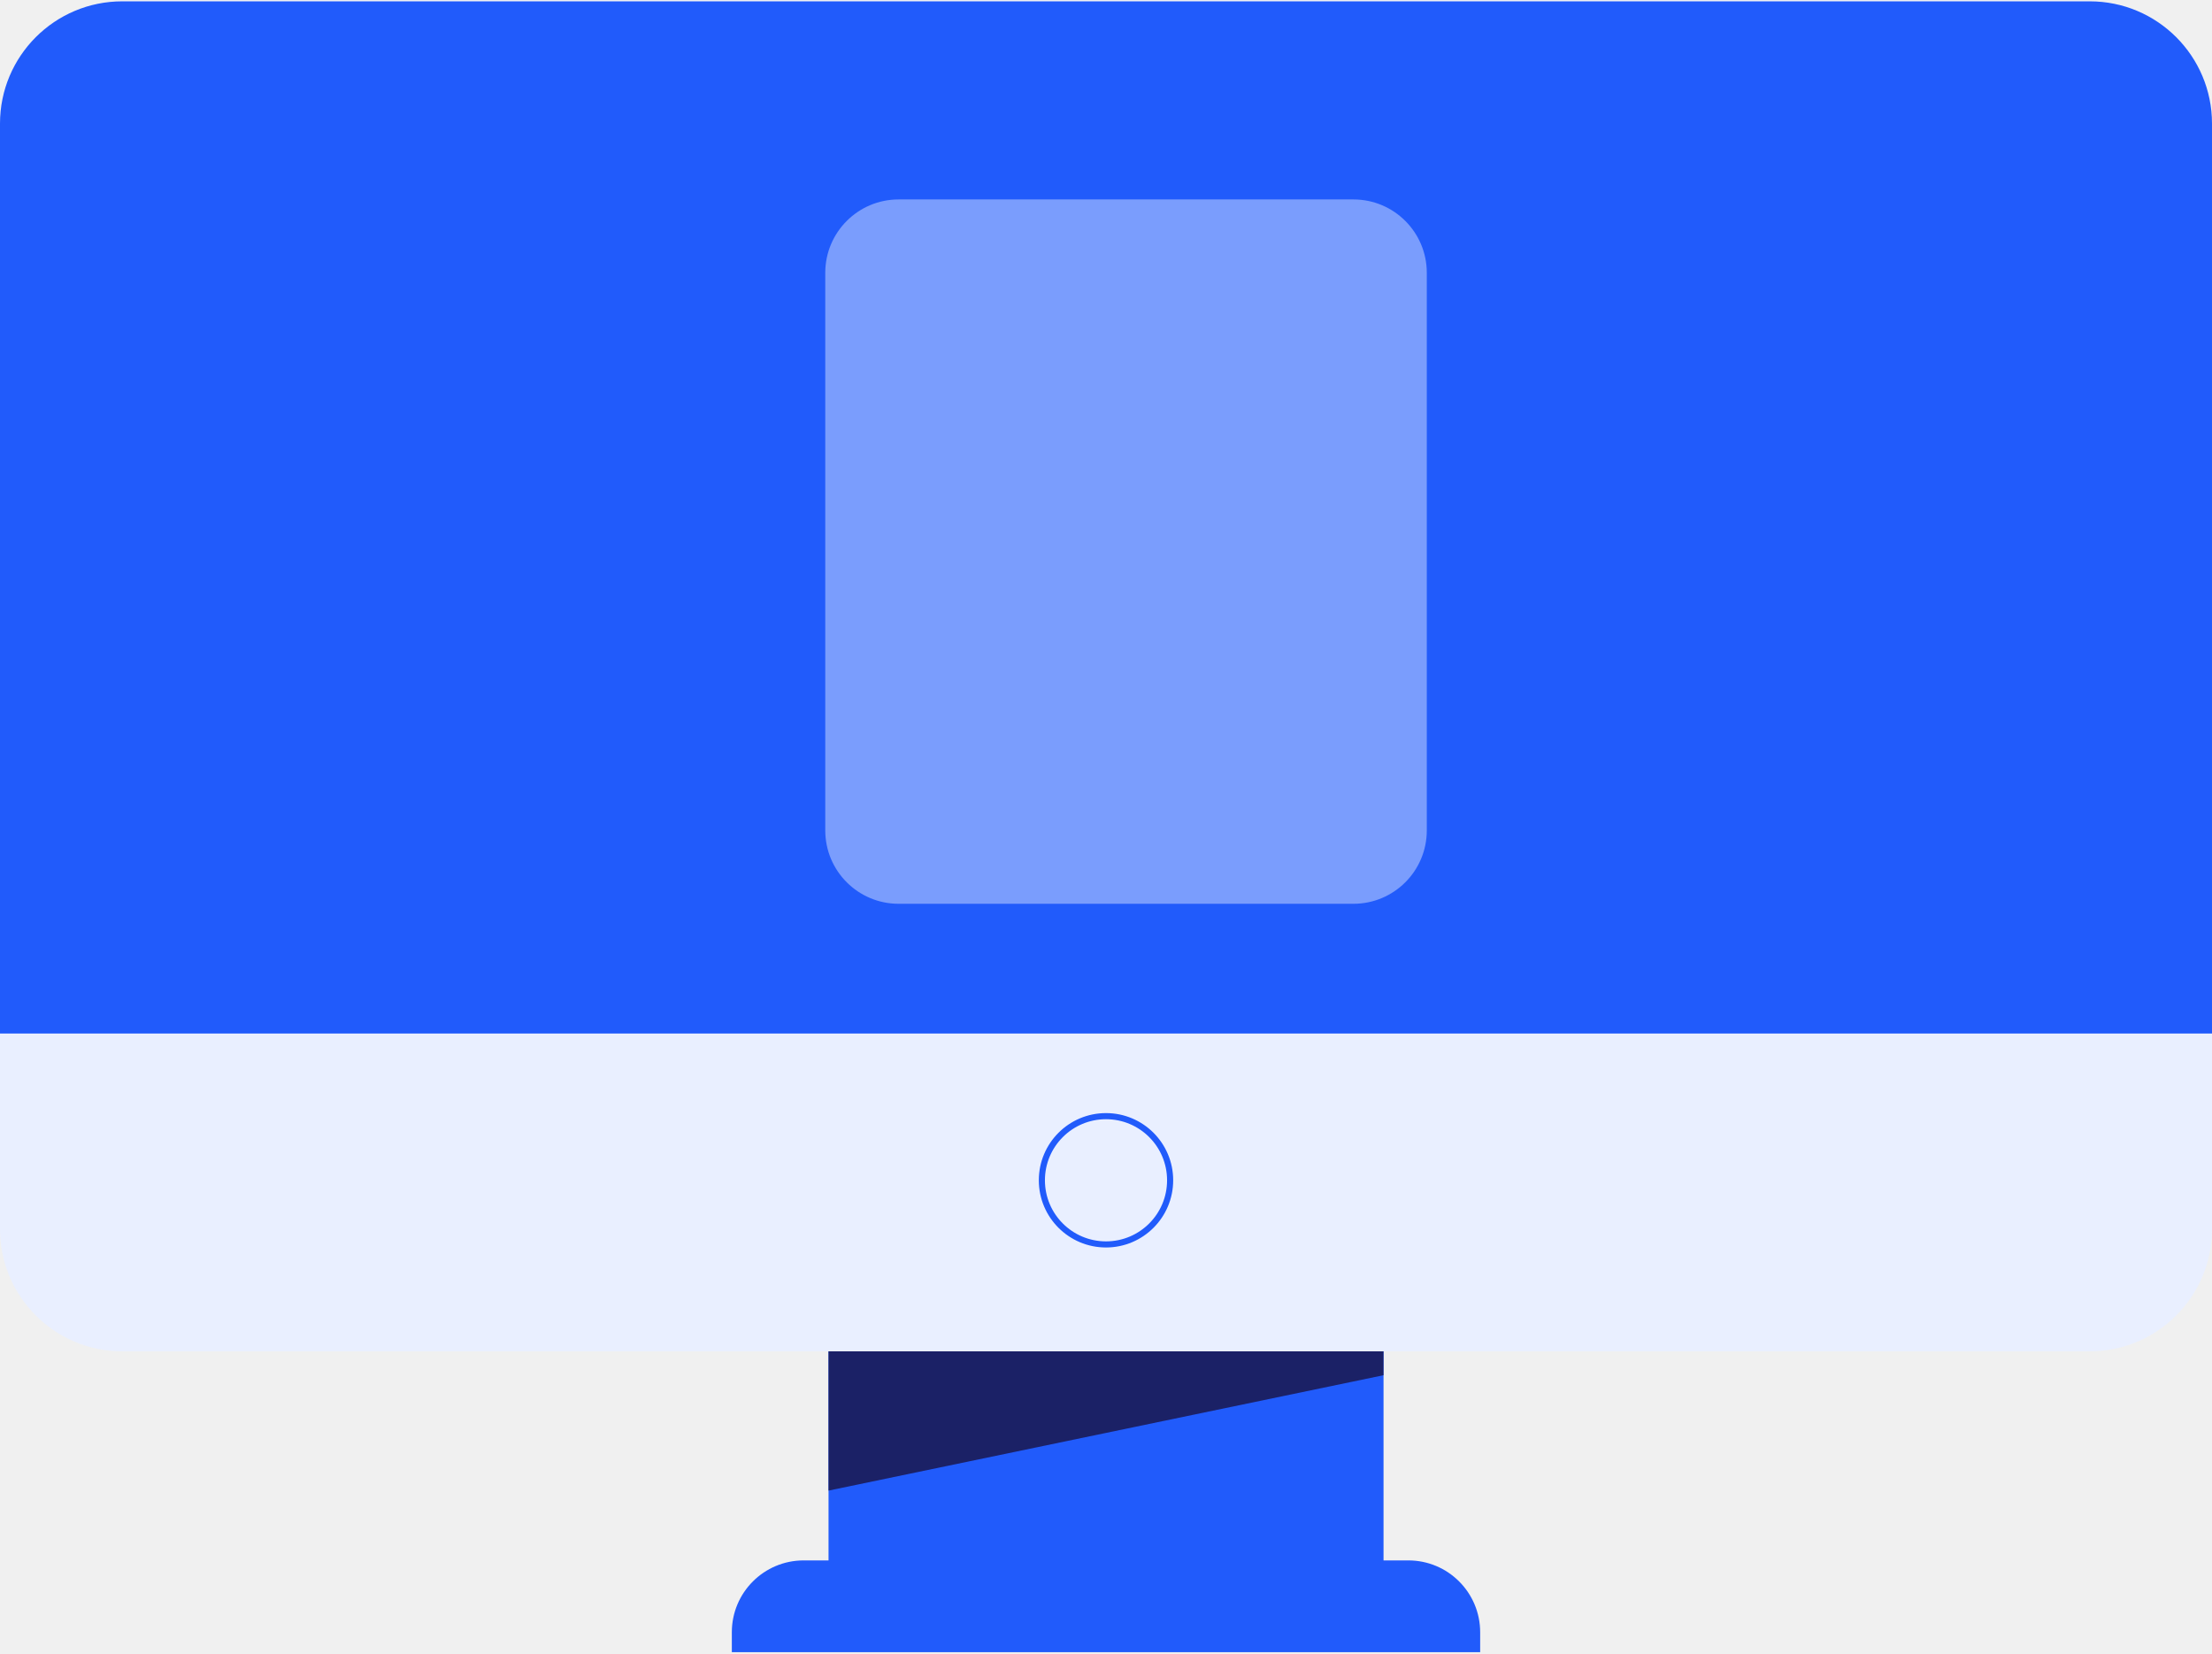
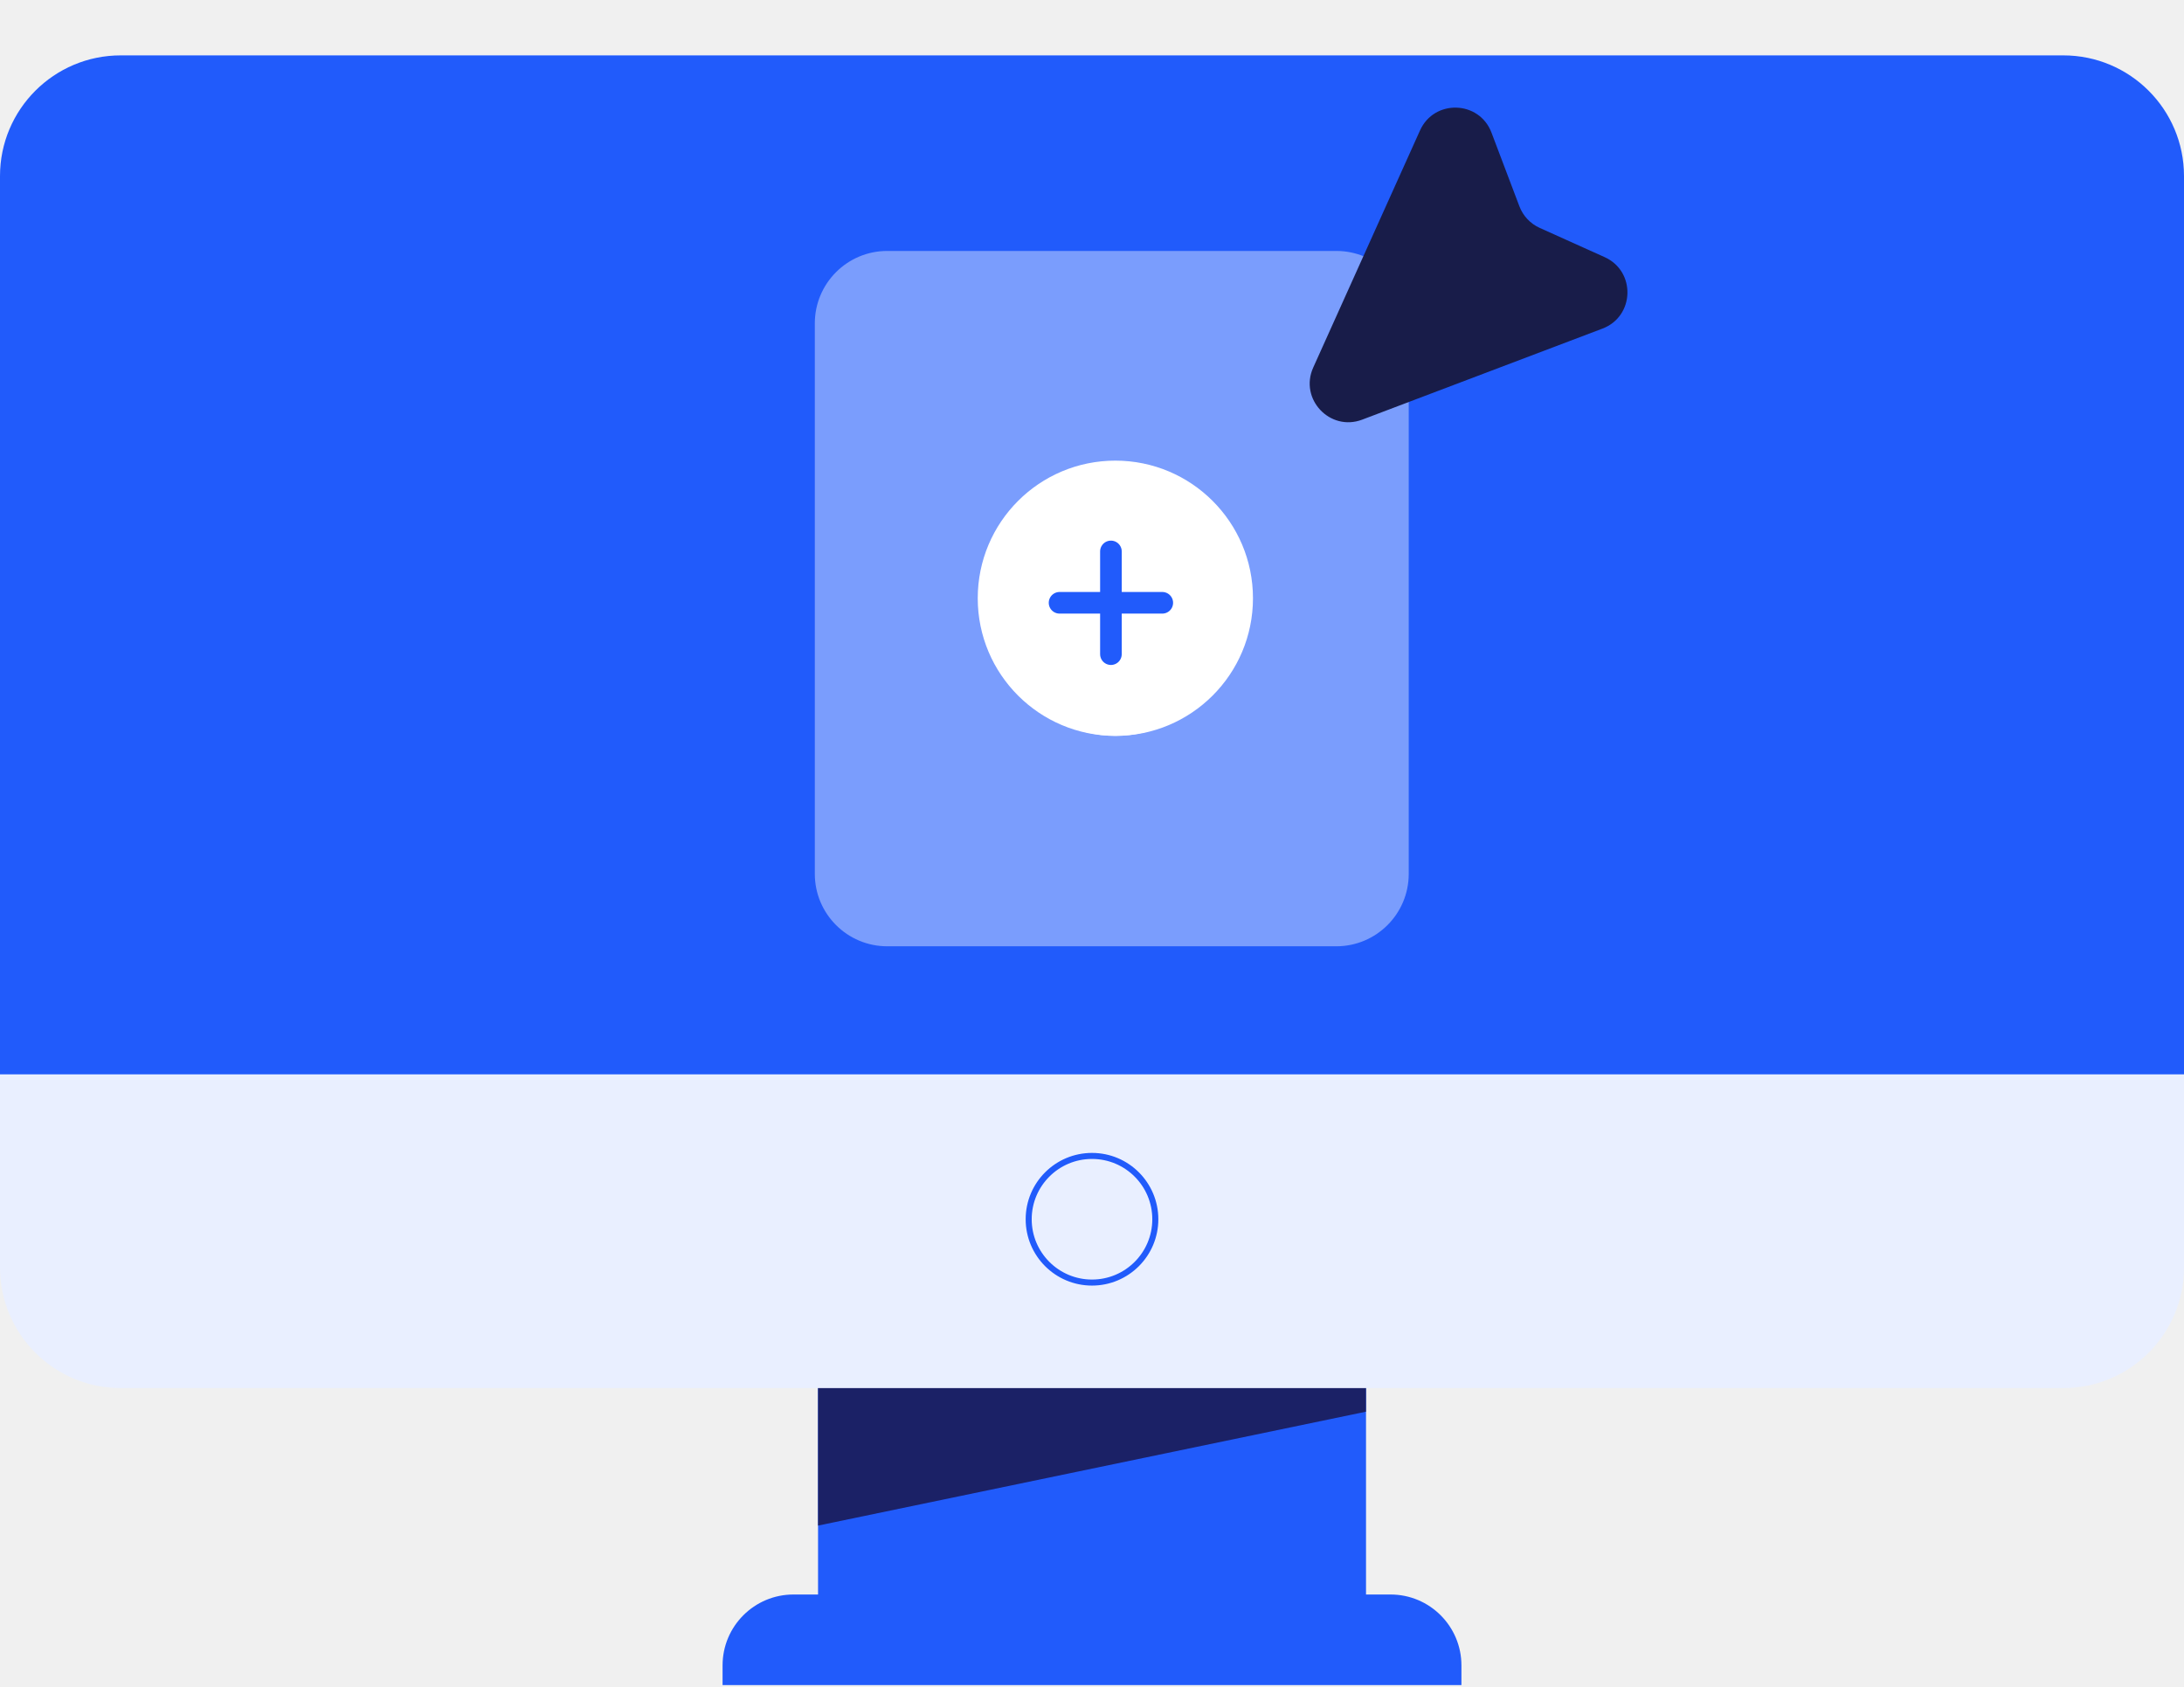
- <svg xmlns="http://www.w3.org/2000/svg" width="202" height="151" viewBox="0 0 202 151" fill="none">
-   <path d="M126.344 113.621H75.662V143.749H126.344V113.621Z" fill="#215BFB" />
-   <path d="M75.662 136.096L126.338 125.562V113.621H75.662V136.096Z" fill="#1B2166" />
-   <path d="M190.835 123.379H11.165C4.996 123.379 0 118.382 0 112.214V11.287C0 5.118 4.996 0.122 11.165 0.122H190.835C197.004 0.122 202 5.118 202 11.287V112.214C202 118.382 197.004 123.379 190.835 123.379Z" fill="#E9EFFF" />
-   <path d="M202 94.362H0V11.287C0 5.118 4.996 0.122 11.165 0.122H190.835C197.004 0.122 202 5.118 202 11.287V94.362Z" fill="#215BFB" />
-   <path d="M101 113.62C104.234 113.62 106.856 110.998 106.856 107.764C106.856 104.53 104.234 101.908 101 101.908C97.766 101.908 95.144 104.53 95.144 107.764C95.144 110.998 97.766 113.62 101 113.62Z" stroke="#215BFB" stroke-width="0.558" stroke-miterlimit="10" />
-   <path d="M135.169 150.849H66.831V149.029C66.831 145.406 69.767 142.47 73.39 142.47H128.61C132.233 142.47 135.169 145.406 135.169 149.029V150.849Z" fill="#215BFB" />
-   <rect x="75.363" y="18.209" width="54.932" height="64.31" rx="6.699" fill="white" fill-opacity="0.4" />
+ <svg xmlns="http://www.w3.org/2000/svg" width="202" height="156" viewBox="0 0 202 156" fill="none">
+   <path d="M126.344 118.621H75.662V148.749H126.344V118.621Z" fill="#215BFB" />
+   <path d="M75.662 141.096L126.338 130.562V118.621H75.662V141.096Z" fill="#1B2166" />
+   <path d="M190.835 128.379H11.165C4.996 128.379 0 123.382 0 117.214V16.287C0 10.118 4.996 5.122 11.165 5.122H190.835C197.004 5.122 202 10.118 202 16.287V117.214C202 123.382 197.004 128.379 190.835 128.379Z" fill="#E9EFFF" />
+   <path d="M202 99.362H0V16.287C0 10.118 4.996 5.122 11.165 5.122H190.835C197.004 5.122 202 10.118 202 16.287V99.362Z" fill="#215BFB" />
+   <path d="M101 118.62C104.234 118.62 106.856 115.998 106.856 112.764C106.856 109.53 104.234 106.908 101 106.908C97.766 106.908 95.144 109.53 95.144 112.764C95.144 115.998 97.766 118.62 101 118.62Z" stroke="#215BFB" stroke-width="0.558" stroke-miterlimit="10" />
+   <path d="M135.169 155.849H66.831V154.029C66.831 150.406 69.767 147.47 73.39 147.47H128.61C132.233 147.47 135.169 150.406 135.169 154.029V155.849Z" fill="#215BFB" />
+   <rect x="75.363" y="23.209" width="54.932" height="64.31" rx="6.699" fill="white" fill-opacity="0.4" />
+   <circle cx="103.16" cy="55.33" r="12.728" fill="white" />
+   <ellipse cx="103.293" cy="53.606" rx="4.64" ry="4.64" fill="white" />
+   <path d="M103.159 60.103C97.644 60.103 95.558 63.462 95.204 65.141C96.309 66.114 99.447 68.058 103.159 68.058C106.871 68.058 110.009 66.114 111.114 65.141C110.761 63.462 108.675 60.103 103.159 60.103Z" fill="white" />
+   <path d="M121.46 33.995L131.339 12.063C132.649 9.156 136.819 9.283 137.948 12.264L140.531 19.082C140.867 19.969 141.542 20.687 142.408 21.077L148.414 23.782C151.321 25.091 151.194 29.261 148.213 30.391L125.991 38.811C123.01 39.94 120.151 36.902 121.46 33.995Z" fill="#181C49" />
+   <path d="M102.75 51V60.5" stroke="#215BFB" stroke-width="2" stroke-linecap="round" />
+   <path d="M107.5 55.75L98 55.75" stroke="#215BFB" stroke-width="2" stroke-linecap="round" />
</svg>
